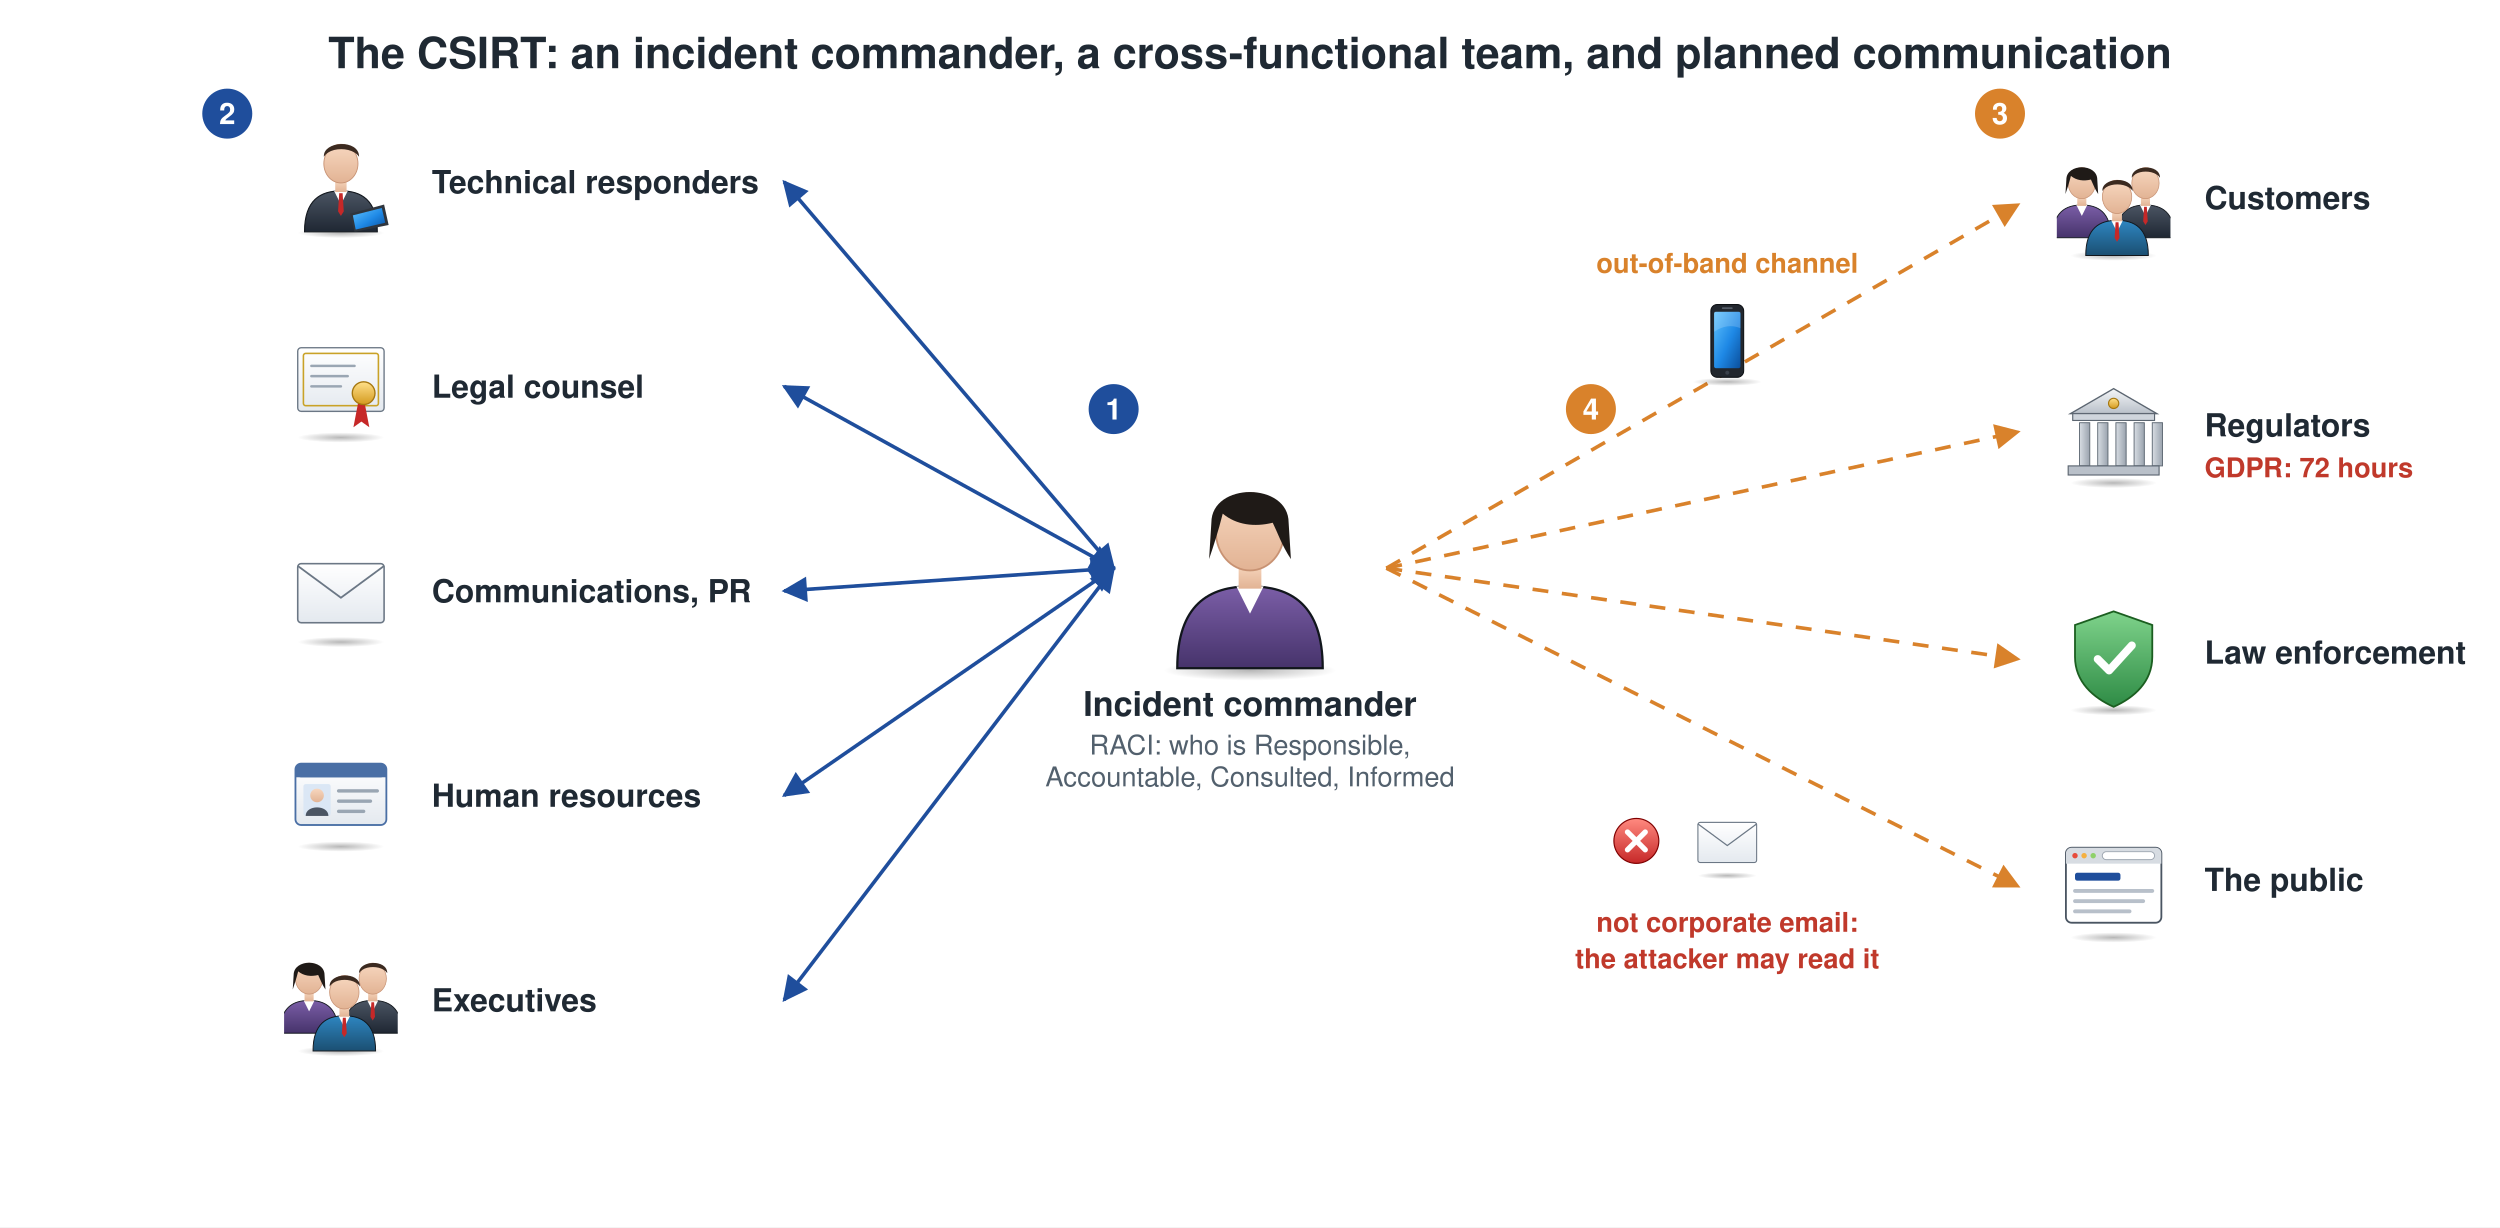
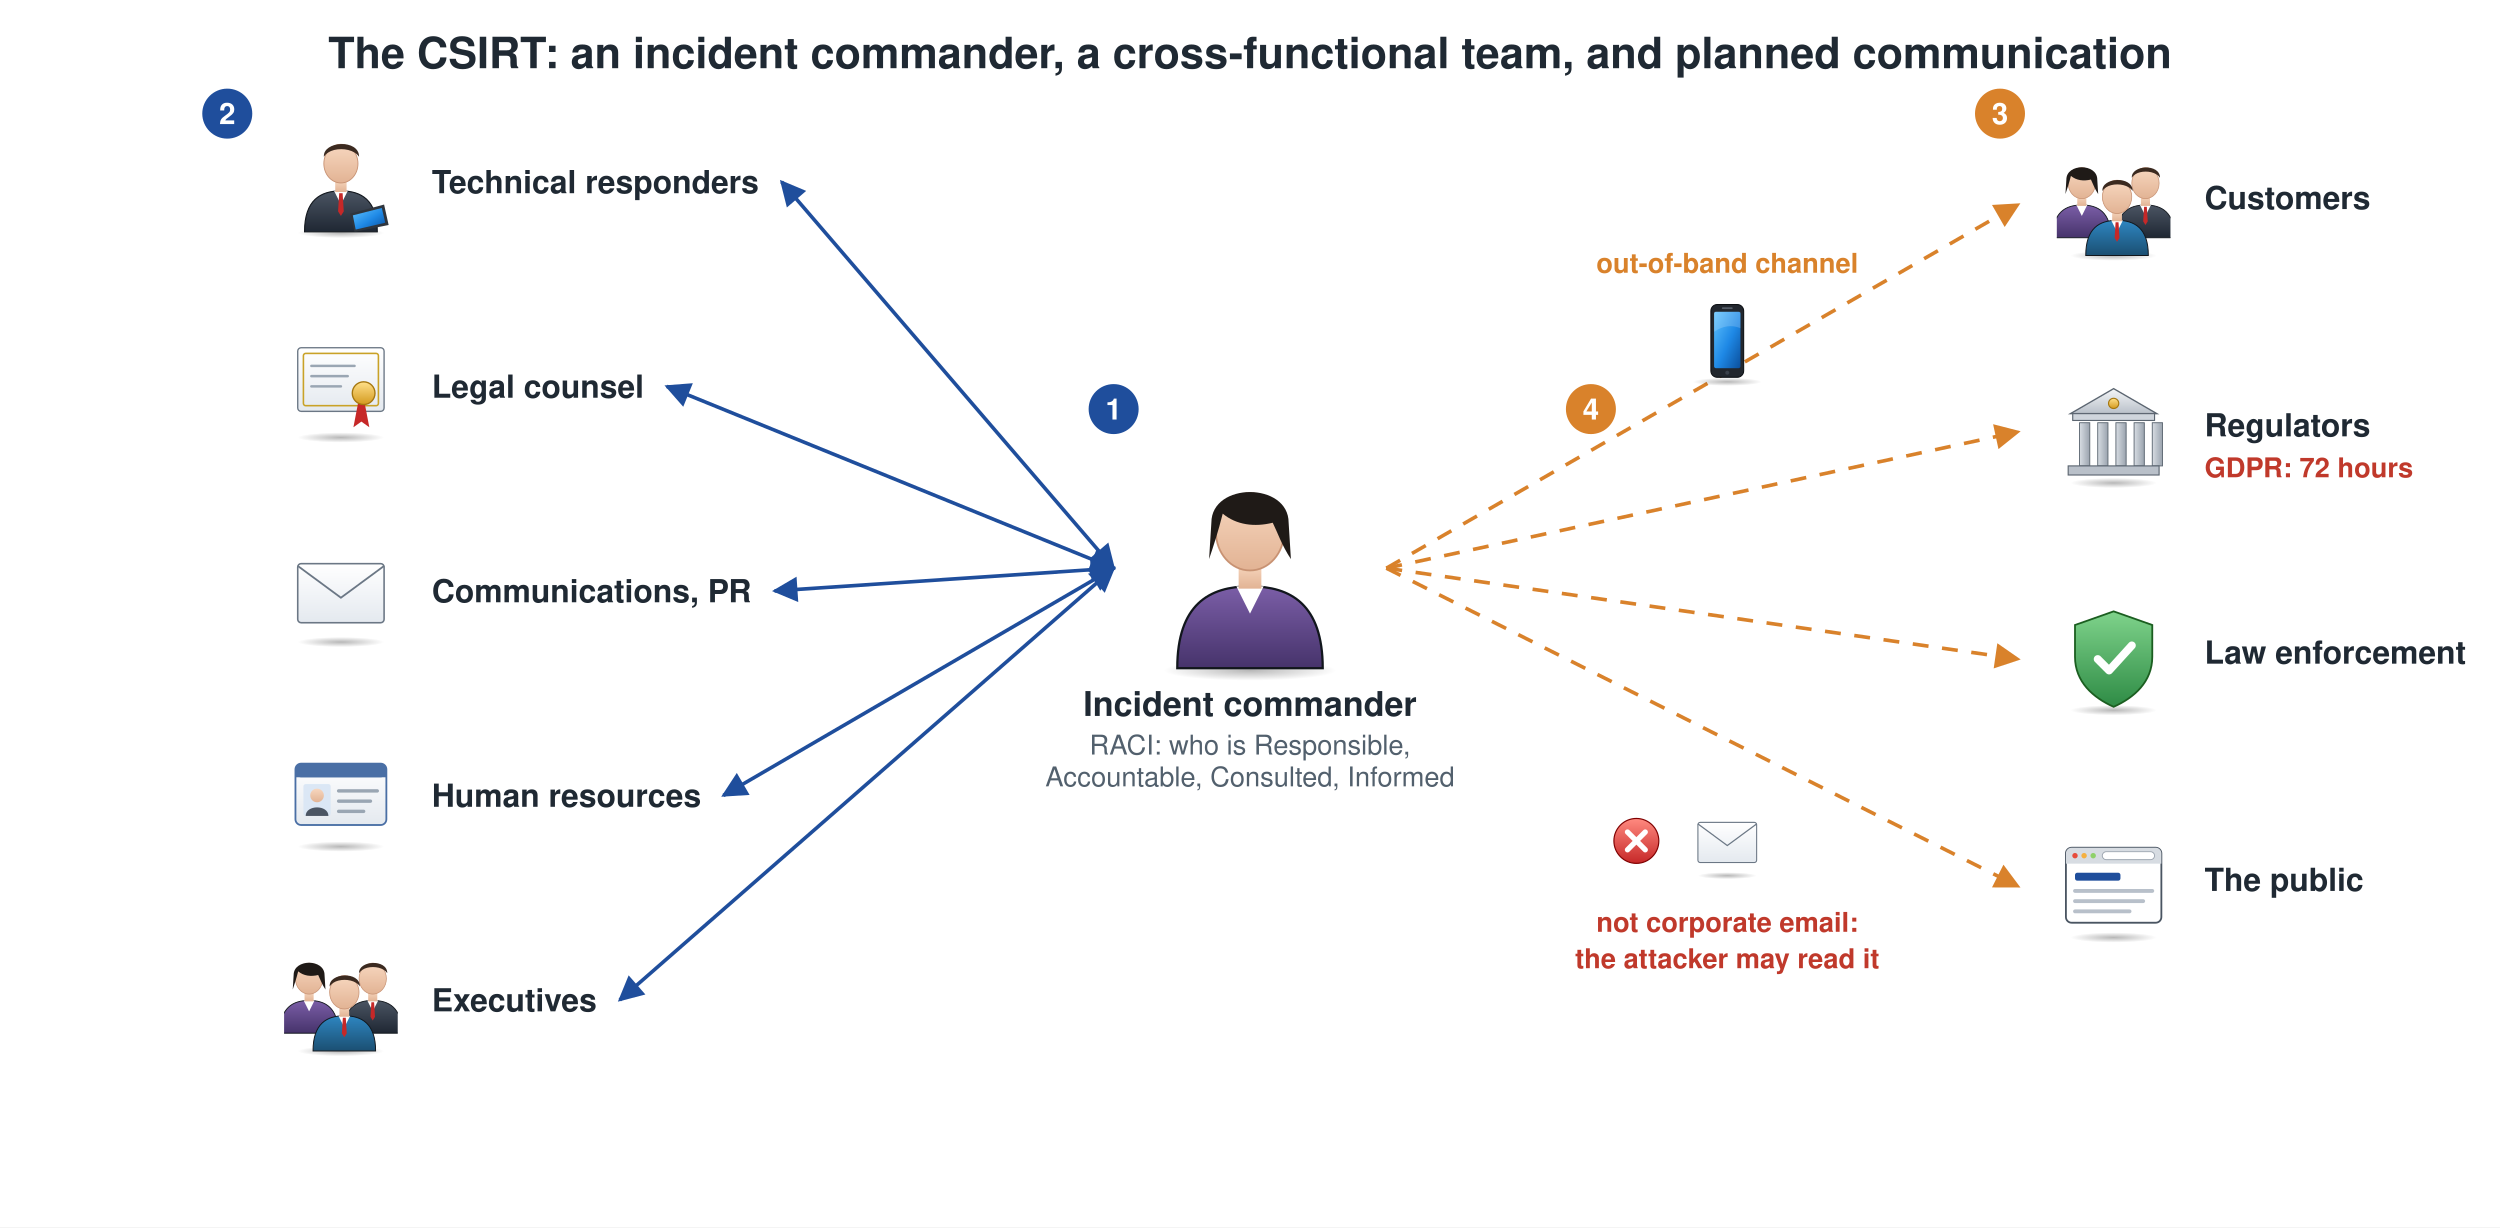
<svg xmlns="http://www.w3.org/2000/svg" viewBox="0 0 1100 540" width="1100" height="540" role="img" aria-labelledby="t d">
  <style>@media (prefers-reduced-motion: no-preference){.st{animation:fig-in .7s ease-out both}.s1{animation-delay:0.00s}.s2{animation-delay:0.90s}.s3{animation-delay:1.80s}.s4{animation-delay:2.70s}}@keyframes fig-in{from{opacity:0}to{opacity:1}}</style>
  <defs>
    <linearGradient id="g-box" x1="0" y1="0" x2="0" y2="1">
      <stop offset="0" stop-color="#f3f8fe" />
      <stop offset="1" stop-color="#c9ddf4" />
    </linearGradient>
    <filter id="f-drop" x="-10%" y="-10%" width="130%" height="140%">
      <feDropShadow dx="1.5" dy="2" stdDeviation="1.6" flood-color="#000" flood-opacity=".18" />
    </filter>
    <marker id="a-1f4e9c" viewBox="0 0 10 10" refX="9" refY="5" markerWidth="7" markerHeight="7" orient="auto-start-reverse">
      <path d="M0 0 L10 5 L0 10 Z" fill="#1f4e9c" />
    </marker>
    <marker id="a-d9822b" viewBox="0 0 10 10" refX="9" refY="5" markerWidth="7" markerHeight="7" orient="auto-start-reverse">
      <path d="M0 0 L10 5 L0 10 Z" fill="#d9822b" />
    </marker>
    <linearGradient id="g-steel" x1="0" y1="0" x2="1" y2="0">
      <stop offset="0" stop-color="#4a5361" />
      <stop offset=".5" stop-color="#2b313a" />
      <stop offset="1" stop-color="#1c2027" />
    </linearGradient>
    <linearGradient id="g-steel-top" x1="0" y1="0" x2="0" y2="1">
      <stop offset="0" stop-color="#7d8796" />
      <stop offset="1" stop-color="#4a5361" />
    </linearGradient>
    <linearGradient id="g-silver" x1="0" y1="0" x2="0" y2="1">
      <stop offset="0" stop-color="#f4f6f8" />
      <stop offset="1" stop-color="#b9c0c9" />
    </linearGradient>
    <linearGradient id="g-silver-side" x1="0" y1="0" x2="1" y2="0">
      <stop offset="0" stop-color="#d8dde3" />
      <stop offset="1" stop-color="#9aa3ae" />
    </linearGradient>
    <linearGradient id="g-screen" x1="0" y1="0" x2="1" y2="1">
      <stop offset="0" stop-color="#5fc3ff" />
      <stop offset=".55" stop-color="#1e88e5" />
      <stop offset="1" stop-color="#0b4f9c" />
    </linearGradient>
    <linearGradient id="g-router" x1="0" y1="0" x2="0" y2="1">
      <stop offset="0" stop-color="#6fb6e8" />
      <stop offset="1" stop-color="#1f5f99" />
    </linearGradient>
    <linearGradient id="g-router-top" x1="0" y1="0" x2="0" y2="1">
      <stop offset="0" stop-color="#e9f4fc" />
      <stop offset="1" stop-color="#a9cdea" />
    </linearGradient>
    <linearGradient id="g-db" x1="0" y1="0" x2="1" y2="0">
      <stop offset="0" stop-color="#8e99a6" />
      <stop offset=".45" stop-color="#e3e7eb" />
      <stop offset="1" stop-color="#7b8693" />
    </linearGradient>
    <linearGradient id="g-brick" x1="0" y1="0" x2="0" y2="1">
      <stop offset="0" stop-color="#e2774f" />
      <stop offset="1" stop-color="#b2472a" />
    </linearGradient>
    <linearGradient id="g-cloud" x1="0" y1="0" x2="0" y2="1">
      <stop offset="0" stop-color="#ffffff" />
      <stop offset="1" stop-color="#b8dcf5" />
    </linearGradient>
    <linearGradient id="g-skin" x1="0" y1="0" x2="0" y2="1">
      <stop offset="0" stop-color="#f7d7bf" />
      <stop offset="1" stop-color="#e2b394" />
    </linearGradient>
    <linearGradient id="g-suit" x1="0" y1="0" x2="0" y2="1">
      <stop offset="0" stop-color="#4b5563" />
      <stop offset="1" stop-color="#1f2733" />
    </linearGradient>
    <linearGradient id="g-suit2" x1="0" y1="0" x2="0" y2="1">
      <stop offset="0" stop-color="#7b5ea7" />
      <stop offset="1" stop-color="#46336b" />
    </linearGradient>
    <linearGradient id="g-hood" x1="0" y1="0" x2="0" y2="1">
      <stop offset="0" stop-color="#3a3f47" />
      <stop offset="1" stop-color="#0f1216" />
    </linearGradient>
    <linearGradient id="g-robot" x1="0" y1="0" x2="0" y2="1">
      <stop offset="0" stop-color="#e8eef5" />
      <stop offset="1" stop-color="#9fb0c3" />
    </linearGradient>
    <linearGradient id="g-gold" x1="0" y1="0" x2="0" y2="1">
      <stop offset="0" stop-color="#ffe08a" />
      <stop offset="1" stop-color="#d49a1f" />
    </linearGradient>
    <linearGradient id="g-paper" x1="0" y1="0" x2="0" y2="1">
      <stop offset="0" stop-color="#ffffff" />
      <stop offset="1" stop-color="#e4e9ef" />
    </linearGradient>
    <linearGradient id="g-green" x1="0" y1="0" x2="0" y2="1">
      <stop offset="0" stop-color="#7fd38b" />
      <stop offset="1" stop-color="#2e8b45" />
    </linearGradient>
    <linearGradient id="g-red" x1="0" y1="0" x2="0" y2="1">
      <stop offset="0" stop-color="#ff8a80" />
      <stop offset="1" stop-color="#c62828" />
    </linearGradient>
    <radialGradient id="g-shadow">
      <stop offset="0" stop-color="#000" stop-opacity=".28" />
      <stop offset="1" stop-color="#000" stop-opacity="0" />
    </radialGradient>
    <linearGradient id="g-suit3" x1="0" y1="0" x2="0" y2="1">
      <stop offset="0" stop-color="#2e86c1" />
      <stop offset="1" stop-color="#1b4f72" />
    </linearGradient>
    <symbol id="i-user2" viewBox="0 0 100 100">
      <ellipse cx="50" cy="95" rx="38" ry="4.5" fill="url(#g-shadow)" />
      <path d="M18 94 C18 66 32 58 50 58 C68 58 82 66 82 94 Z" fill="url(#g-suit2)" stroke="#11161c" stroke-width="1" />
      <path d="M44 58 L50 70 L56 58 Z" fill="#fff" />
      <rect x="45" y="48" width="10" height="11" fill="url(#g-skin)" />
      <ellipse cx="50" cy="34" rx="15" ry="17" fill="url(#g-skin)" stroke="#c89273" stroke-width=".8" />
      <path d="M33 30 C33 12 67 12 67 30 L68 46 C64 40 62 34 60 30 C52 32 44 31 38 26 C36 34 34 40 32 46 Z" fill="#1f1a17" />
    </symbol>
    <symbol id="i-user-laptop" viewBox="0 0 100 100">
      <ellipse cx="50" cy="95" rx="38" ry="4.5" fill="url(#g-shadow)" />
      <path d="M18 94 C18 66 32 58 50 58 C68 58 82 66 82 94 Z" fill="url(#g-suit)" stroke="#11161c" stroke-width="1" />
      <path d="M44 58 L50 70 L56 58 Z" fill="#fff" />
      <path d="M48.5 60 L51.5 60 L52.5 76 L50 80 L47.5 76 Z" fill="#c62828" />
      <rect x="45" y="48" width="10" height="11" fill="url(#g-skin)" />
      <ellipse cx="50" cy="34" rx="15" ry="17" fill="url(#g-skin)" stroke="#c89273" stroke-width=".8" />
      <path d="M35 28 C34 14 66 12 66 28 C62 22 52 20 44 22 C40 23 37 25 35 28 Z" fill="#3b2a20" />
      <path d="M58 78 L88 70 L92 88 L62 94 Z" fill="#2f353d" />
      <path d="M60.5 79.5 L86 73 L89 86 L63 92 Z" fill="url(#g-screen)" />
    </symbol>
    <symbol id="i-certificate" viewBox="0 0 100 100">
      <ellipse cx="50" cy="95" rx="38" ry="4.5" fill="url(#g-shadow)" />
      <rect x="12" y="16" width="76" height="56" rx="3" fill="url(#g-paper)" stroke="#6b7785" stroke-width="1.2" />
      <rect x="17" y="21" width="66" height="46" rx="2" fill="none" stroke="#c9a227" stroke-width="1.4" />
      <g stroke="#9aa6b3" stroke-width="2.2" stroke-linecap="round">
        <line x1="24" y1="32" x2="62" y2="32" />
        <line x1="24" y1="41" x2="56" y2="41" />
        <line x1="24" y1="50" x2="50" y2="50" />
      </g>
      <path d="M66 60 l-5 26 7 -5 7 5 -5 -26" fill="#c62828" />
      <circle cx="70" cy="56" r="10" fill="url(#g-gold)" stroke="#a5760e" stroke-width="1.2" />
    </symbol>
    <symbol id="i-envelope" viewBox="0 0 100 100">
      <ellipse cx="50" cy="95" rx="38" ry="4.5" fill="url(#g-shadow)" />
      <rect x="12" y="26" width="76" height="52" rx="3" fill="url(#g-paper)" stroke="#6b7785" stroke-width="1.4" />
      <path d="M12 28 L50 56 L88 28" fill="none" stroke="#6b7785" stroke-width="1.6" />
    </symbol>
    <symbol id="i-idcard" viewBox="0 0 100 100">
      <ellipse cx="50" cy="95" rx="38" ry="4.5" fill="url(#g-shadow)" />
      <rect x="10" y="22" width="80" height="54" rx="5" fill="url(#g-paper)" stroke="#4a6fa5" stroke-width="1.6" />
      <rect x="10" y="22" width="80" height="12" rx="5" fill="#4a6fa5" />
      <rect x="10" y="29" width="80" height="5" fill="#4a6fa5" />
      <rect x="17" y="40" width="24" height="28" rx="2" fill="#dbe7f5" />
      <circle cx="29" cy="50" r="6" fill="url(#g-skin)" />
      <path d="M19 68 C19 58 39 58 39 68 Z" fill="#4b5563" />
      <g stroke="#9aa6b3" stroke-width="3" stroke-linecap="round">
        <line x1="48" y1="46" x2="82" y2="46" />
        <line x1="48" y1="55" x2="76" y2="55" />
        <line x1="48" y1="64" x2="70" y2="64" />
      </g>
    </symbol>
    <symbol id="i-group" viewBox="0 0 100 100">
      <ellipse cx="50" cy="95" rx="38" ry="4.5" fill="url(#g-shadow)" />
      <g transform="translate(-18,4) scale(.8)">
        <path d="M18 94 C18 66 32 58 50 58 C68 58 82 66 82 94 Z" fill="url(#g-suit2)" stroke="#11161c" stroke-width="1" />
        <path d="M44 58 L50 70 L56 58 Z" fill="#fff" />
        <rect x="45" y="48" width="10" height="11" fill="url(#g-skin)" />
        <ellipse cx="50" cy="34" rx="15" ry="17" fill="url(#g-skin)" stroke="#c89273" stroke-width=".8" />
        <path d="M33 30 C33 12 67 12 67 30 L68 46 C64 40 62 34 60 30 C52 32 44 31 38 26 C36 34 34 40 32 46 Z" fill="#1f1a17" />
      </g>
      <g transform="translate(38,4) scale(.8)">
        <path d="M18 94 C18 66 32 58 50 58 C68 58 82 66 82 94 Z" fill="url(#g-suit)" stroke="#11161c" stroke-width="1" />
        <path d="M44 58 L50 70 L56 58 Z" fill="#fff" />
        <path d="M48.5 60 L51.5 60 L52.5 76 L50 80 L47.5 76 Z" fill="#c62828" />
        <rect x="45" y="48" width="10" height="11" fill="url(#g-skin)" />
        <ellipse cx="50" cy="34" rx="15" ry="17" fill="url(#g-skin)" stroke="#c89273" stroke-width=".8" />
        <path d="M35 28 C34 14 66 12 66 28 C62 22 52 20 44 22 C40 23 37 25 35 28 Z" fill="#3b2a20" />
      </g>
      <g transform="translate(10,14) scale(.86)">
        <path d="M18 94 C18 66 32 58 50 58 C68 58 82 66 82 94 Z" fill="url(#g-suit3)" stroke="#11161c" stroke-width="1" />
        <path d="M44 58 L50 70 L56 58 Z" fill="#fff" />
        <path d="M48.5 60 L51.5 60 L52.5 76 L50 80 L47.5 76 Z" fill="#c62828" />
        <rect x="45" y="48" width="10" height="11" fill="url(#g-skin)" />
        <ellipse cx="50" cy="34" rx="15" ry="17" fill="url(#g-skin)" stroke="#c89273" stroke-width=".8" />
        <path d="M35 28 C34 14 66 12 66 28 C62 22 52 20 44 22 C40 23 37 25 35 28 Z" fill="#3b2a20" />
      </g>
    </symbol>
    <symbol id="i-bank" viewBox="0 0 100 100">
      <ellipse cx="50" cy="95" rx="38" ry="4.5" fill="url(#g-shadow)" />
      <path d="M12 34 L50 12 L88 34 Z" fill="url(#g-silver)" stroke="#5b6570" stroke-width="1.2" />
      <rect x="14" y="34" width="72" height="6" fill="#cfd5dc" stroke="#5b6570" stroke-width="1" />
      <rect x="20" y="42" width="9" height="38" fill="url(#g-silver-side)" stroke="#5b6570" stroke-width=".8" />
      <rect x="36" y="42" width="9" height="38" fill="url(#g-silver-side)" stroke="#5b6570" stroke-width=".8" />
      <rect x="52" y="42" width="9" height="38" fill="url(#g-silver-side)" stroke="#5b6570" stroke-width=".8" />
      <rect x="68" y="42" width="9" height="38" fill="url(#g-silver-side)" stroke="#5b6570" stroke-width=".8" />
      <rect x="84" y="42" width="9" height="38" fill="url(#g-silver-side)" stroke="#5b6570" stroke-width=".8" />
      <rect x="10" y="80" width="80" height="8" fill="#b9c0c9" stroke="#5b6570" stroke-width="1" />
      <circle cx="50" cy="25" r="4.5" fill="url(#g-gold)" stroke="#a5760e" />
    </symbol>
    <symbol id="i-shield" viewBox="0 0 100 100">
      <ellipse cx="50" cy="95" rx="38" ry="4.5" fill="url(#g-shadow)" />
      <path d="M50 8 L84 20 V48 C84 70 68 84 50 92 C32 84 16 70 16 48 V20 Z" fill="url(#g-green)" stroke="#1b5e20" stroke-width="1.6" />
      <path d="M36 50 L46 60 L66 38" fill="none" stroke="#fff" stroke-width="7" stroke-linecap="round" stroke-linejoin="round" />
    </symbol>
    <symbol id="i-browser" viewBox="0 0 100 100">
      <ellipse cx="50" cy="95" rx="38" ry="4.5" fill="url(#g-shadow)" />
      <rect x="8" y="16" width="84" height="66" rx="5" fill="#ffffff" stroke="#4a5562" stroke-width="1.6" />
      <path d="M8 21 a5 5 0 0 1 5 -5 h74 a5 5 0 0 1 5 5 v9 h-84 Z" fill="#d7dce2" />
      <circle cx="16" cy="23" r="2.4" fill="#e74c3c" />
      <circle cx="24" cy="23" r="2.4" fill="#f5b041" />
      <circle cx="32" cy="23" r="2.4" fill="#8fd16a" />
      <rect x="40" y="19.5" width="46" height="7" rx="3.5" fill="#ffffff" stroke="#9aa3ae" stroke-width=".8" />
      <rect x="16" y="38" width="40" height="7" rx="2" fill="#1f4e9c" />
      <g stroke="#b8c0ca" stroke-width="3.4" stroke-linecap="round">
        <line x1="16" y1="54" x2="84" y2="54" />
        <line x1="16" y1="63" x2="76" y2="63" />
        <line x1="16" y1="72" x2="64" y2="72" />
      </g>
    </symbol>
    <symbol id="i-phone" viewBox="0 0 100 100">
      <ellipse cx="50" cy="95" rx="38" ry="4.5" fill="url(#g-shadow)" />
      <rect x="32" y="10" width="36" height="80" rx="7" fill="#22272e" stroke="#0d1014" stroke-width="1.2" />
      <rect x="35.5" y="18" width="29" height="62" rx="2" fill="url(#g-screen)" />
      <path d="M35.5 18 h29 v18 Q50 30 35.5 40 Z" fill="#fff" opacity=".18" />
      <rect x="44" y="13" width="12" height="2" rx="1" fill="#555d68" />
      <circle cx="50" cy="85" r="2.2" fill="#3a414b" />
    </symbol>
    <symbol id="i-cross" viewBox="0 0 100 100">
      <circle cx="50" cy="50" r="38" fill="url(#g-red)" stroke="#7f0000" stroke-width="2" />
      <path d="M35 35 L65 65 M65 35 L35 65" stroke="#fff" stroke-width="9" stroke-linecap="round" />
    </symbol>
  </defs>
  <rect width="1100" height="540" fill="#ffffff" />
  <text x="550.0" y="30.0" font-family="Helvetica, Arial, sans-serif" font-size="19" fill="#1f2933" font-weight="bold" text-anchor="middle">The CSIRT: an incident commander, a cross-functional team, and planned communication</text>
  <g class="st s1">
    <use href="#i-user2" x="500.0" y="200.0" width="100" height="100" />
    <text x="550.0" y="315.0" font-family="Helvetica, Arial, sans-serif" font-size="15" fill="#1f2933" font-weight="bold" text-anchor="middle">Incident commander</text>
    <text x="550.0" y="332.0" font-family="Helvetica, Arial, sans-serif" font-size="12" fill="#52606d" font-weight="normal" text-anchor="middle">RACI: who is Responsible,</text>
    <text x="550.0" y="346.0" font-family="Helvetica, Arial, sans-serif" font-size="12" fill="#52606d" font-weight="normal" text-anchor="middle">Accountable, Consulted, Informed</text>
  </g>
  <g class="st s1">
    <circle cx="490" cy="180" r="12" fill="#1f4e9c" stroke="#fff" stroke-width="2" />
    <text x="490.0" y="184.6" font-family="Helvetica, Arial, sans-serif" font-size="13" fill="#fff" font-weight="bold" text-anchor="middle">1</text>
  </g>
  <g class="st s2">
    <use href="#i-user-laptop" x="125.0" y="55.0" width="50" height="50" />
  </g>
  <g class="st s2">
    <text x="190.0" y="85.0" font-family="Helvetica, Arial, sans-serif" font-size="14" fill="#1f2933" font-weight="bold" text-anchor="start">Technical responders</text>
  </g>
  <g class="st s2">
-     <path d="M345.0 80.0 L490.0 250.0" fill="none" stroke="#1f4e9c" stroke-width="1.6" marker-start="url(#a-1f4e9c)" marker-end="url(#a-1f4e9c)" stroke-linejoin="round" />
+     <path d="M343.9 80.0 L490.0 250.0" fill="none" stroke="#1f4e9c" stroke-width="1.6" marker-start="url(#a-1f4e9c)" marker-end="url(#a-1f4e9c)" stroke-linejoin="round" />
  </g>
  <g class="st s2">
    <use href="#i-certificate" x="125.0" y="145.0" width="50" height="50" />
  </g>
  <g class="st s2">
    <text x="190.0" y="175.0" font-family="Helvetica, Arial, sans-serif" font-size="14" fill="#1f2933" font-weight="bold" text-anchor="start">Legal counsel</text>
  </g>
  <g class="st s2">
-     <path d="M345.0 170.0 L490.0 250.0" fill="none" stroke="#1f4e9c" stroke-width="1.6" marker-start="url(#a-1f4e9c)" marker-end="url(#a-1f4e9c)" stroke-linejoin="round" />
+     <path d="M293.4 170.0 L490.0 250.0" fill="none" stroke="#1f4e9c" stroke-width="1.6" marker-start="url(#a-1f4e9c)" marker-end="url(#a-1f4e9c)" stroke-linejoin="round" />
  </g>
  <g class="st s2">
    <use href="#i-envelope" x="125.0" y="235.0" width="50" height="50" />
  </g>
  <g class="st s2">
    <text x="190.0" y="265.0" font-family="Helvetica, Arial, sans-serif" font-size="14" fill="#1f2933" font-weight="bold" text-anchor="start">Communications, PR</text>
  </g>
  <g class="st s2">
-     <path d="M345.0 260.0 L490.0 250.0" fill="none" stroke="#1f4e9c" stroke-width="1.6" marker-start="url(#a-1f4e9c)" marker-end="url(#a-1f4e9c)" stroke-linejoin="round" />
+     <path d="M340.8 260.0 L490.0 250.0" fill="none" stroke="#1f4e9c" stroke-width="1.6" marker-start="url(#a-1f4e9c)" marker-end="url(#a-1f4e9c)" stroke-linejoin="round" />
  </g>
  <g class="st s2">
    <use href="#i-idcard" x="125.0" y="325.0" width="50" height="50" />
  </g>
  <g class="st s2">
    <text x="190.0" y="355.0" font-family="Helvetica, Arial, sans-serif" font-size="14" fill="#1f2933" font-weight="bold" text-anchor="start">Human resources</text>
  </g>
  <g class="st s2">
-     <path d="M345.0 350.0 L490.0 250.0" fill="none" stroke="#1f4e9c" stroke-width="1.6" marker-start="url(#a-1f4e9c)" marker-end="url(#a-1f4e9c)" stroke-linejoin="round" />
+     <path d="M318.3 350.0 L490.0 250.0" fill="none" stroke="#1f4e9c" stroke-width="1.6" marker-start="url(#a-1f4e9c)" marker-end="url(#a-1f4e9c)" stroke-linejoin="round" />
  </g>
  <g class="st s2">
    <use href="#i-group" x="125.0" y="415.0" width="50" height="50" />
  </g>
  <g class="st s2">
    <text x="190.0" y="445.0" font-family="Helvetica, Arial, sans-serif" font-size="14" fill="#1f2933" font-weight="bold" text-anchor="start">Executives</text>
  </g>
  <g class="st s2">
-     <path d="M345.0 440.0 L490.0 250.0" fill="none" stroke="#1f4e9c" stroke-width="1.6" marker-start="url(#a-1f4e9c)" marker-end="url(#a-1f4e9c)" stroke-linejoin="round" />
+     <path d="M272.7 440.0 L490.0 250.0" fill="none" stroke="#1f4e9c" stroke-width="1.6" marker-start="url(#a-1f4e9c)" marker-end="url(#a-1f4e9c)" stroke-linejoin="round" />
  </g>
  <g class="st s2">
    <circle cx="100" cy="50" r="12" fill="#1f4e9c" stroke="#fff" stroke-width="2" />
    <text x="100.0" y="54.6" font-family="Helvetica, Arial, sans-serif" font-size="13" fill="#fff" font-weight="bold" text-anchor="middle">2</text>
  </g>
  <g class="st s3">
    <use href="#i-group" x="905.0" y="65.0" width="50" height="50" />
  </g>
  <g class="st s3">
    <text x="970.0" y="92.0" font-family="Helvetica, Arial, sans-serif" font-size="14" fill="#1f2933" font-weight="bold" text-anchor="start">Customers</text>
  </g>
  <g class="st s3">
    <path d="M610.0 250.0 L888.0 90.0" fill="none" stroke="#d9822b" stroke-width="1.6" stroke-dasharray="7 6" marker-end="url(#a-d9822b)" stroke-linejoin="round" />
  </g>
  <g class="st s3">
    <use href="#i-bank" x="905.0" y="165.0" width="50" height="50" />
  </g>
  <g class="st s3">
    <text x="970.0" y="192.0" font-family="Helvetica, Arial, sans-serif" font-size="14" fill="#1f2933" font-weight="bold" text-anchor="start">Regulators</text>
  </g>
  <g class="st s3">
    <text x="970.0" y="210.0" font-family="Helvetica, Arial, sans-serif" font-size="12" fill="#c0392b" font-weight="bold" text-anchor="start">GDPR: 72 hours</text>
  </g>
  <g class="st s3">
    <path d="M610.0 250.0 L888.0 190.0" fill="none" stroke="#d9822b" stroke-width="1.6" stroke-dasharray="7 6" marker-end="url(#a-d9822b)" stroke-linejoin="round" />
  </g>
  <g class="st s3">
    <use href="#i-shield" x="905.0" y="265.0" width="50" height="50" />
  </g>
  <g class="st s3">
    <text x="970.0" y="292.0" font-family="Helvetica, Arial, sans-serif" font-size="14" fill="#1f2933" font-weight="bold" text-anchor="start">Law enforcement</text>
  </g>
  <g class="st s3">
    <path d="M610.0 250.0 L888.0 290.0" fill="none" stroke="#d9822b" stroke-width="1.6" stroke-dasharray="7 6" marker-end="url(#a-d9822b)" stroke-linejoin="round" />
  </g>
  <g class="st s3">
    <use href="#i-browser" x="905.0" y="365.0" width="50" height="50" />
  </g>
  <g class="st s3">
    <text x="970.0" y="392.0" font-family="Helvetica, Arial, sans-serif" font-size="14" fill="#1f2933" font-weight="bold" text-anchor="start">The public</text>
  </g>
  <g class="st s3">
    <path d="M610.0 250.0 L888.0 390.0" fill="none" stroke="#d9822b" stroke-width="1.6" stroke-dasharray="7 6" marker-end="url(#a-d9822b)" stroke-linejoin="round" />
  </g>
  <g class="st s3">
    <circle cx="880" cy="50" r="12" fill="#d9822b" stroke="#fff" stroke-width="2" />
    <text x="880.0" y="54.6" font-family="Helvetica, Arial, sans-serif" font-size="13" fill="#fff" font-weight="bold" text-anchor="middle">3</text>
  </g>
  <g class="st s4">
    <use href="#i-phone" x="740.0" y="130.0" width="40" height="40" />
  </g>
  <g class="st s4">
    <text x="760.0" y="120.0" font-family="Helvetica, Arial, sans-serif" font-size="12" fill="#d9822b" font-weight="bold" text-anchor="middle">out-of-band channel</text>
  </g>
  <g class="st s4">
    <use href="#i-cross" x="707.0" y="357.0" width="26" height="26" />
  </g>
  <g class="st s4">
    <use href="#i-envelope" x="743.0" y="353.0" width="34" height="34" />
  </g>
  <g class="st s4">
    <text x="760.0" y="410.0" font-family="Helvetica, Arial, sans-serif" font-size="12" fill="#c0392b" font-weight="bold" text-anchor="middle">not corporate email:</text>
  </g>
  <g class="st s4">
    <text x="760.0" y="426.0" font-family="Helvetica, Arial, sans-serif" font-size="12" fill="#c0392b" font-weight="bold" text-anchor="middle">the attacker may read it</text>
  </g>
  <g class="st s4">
    <circle cx="700" cy="180" r="12" fill="#d9822b" stroke="#fff" stroke-width="2" />
    <text x="700.0" y="184.6" font-family="Helvetica, Arial, sans-serif" font-size="13" fill="#fff" font-weight="bold" text-anchor="middle">4</text>
  </g>
</svg>
